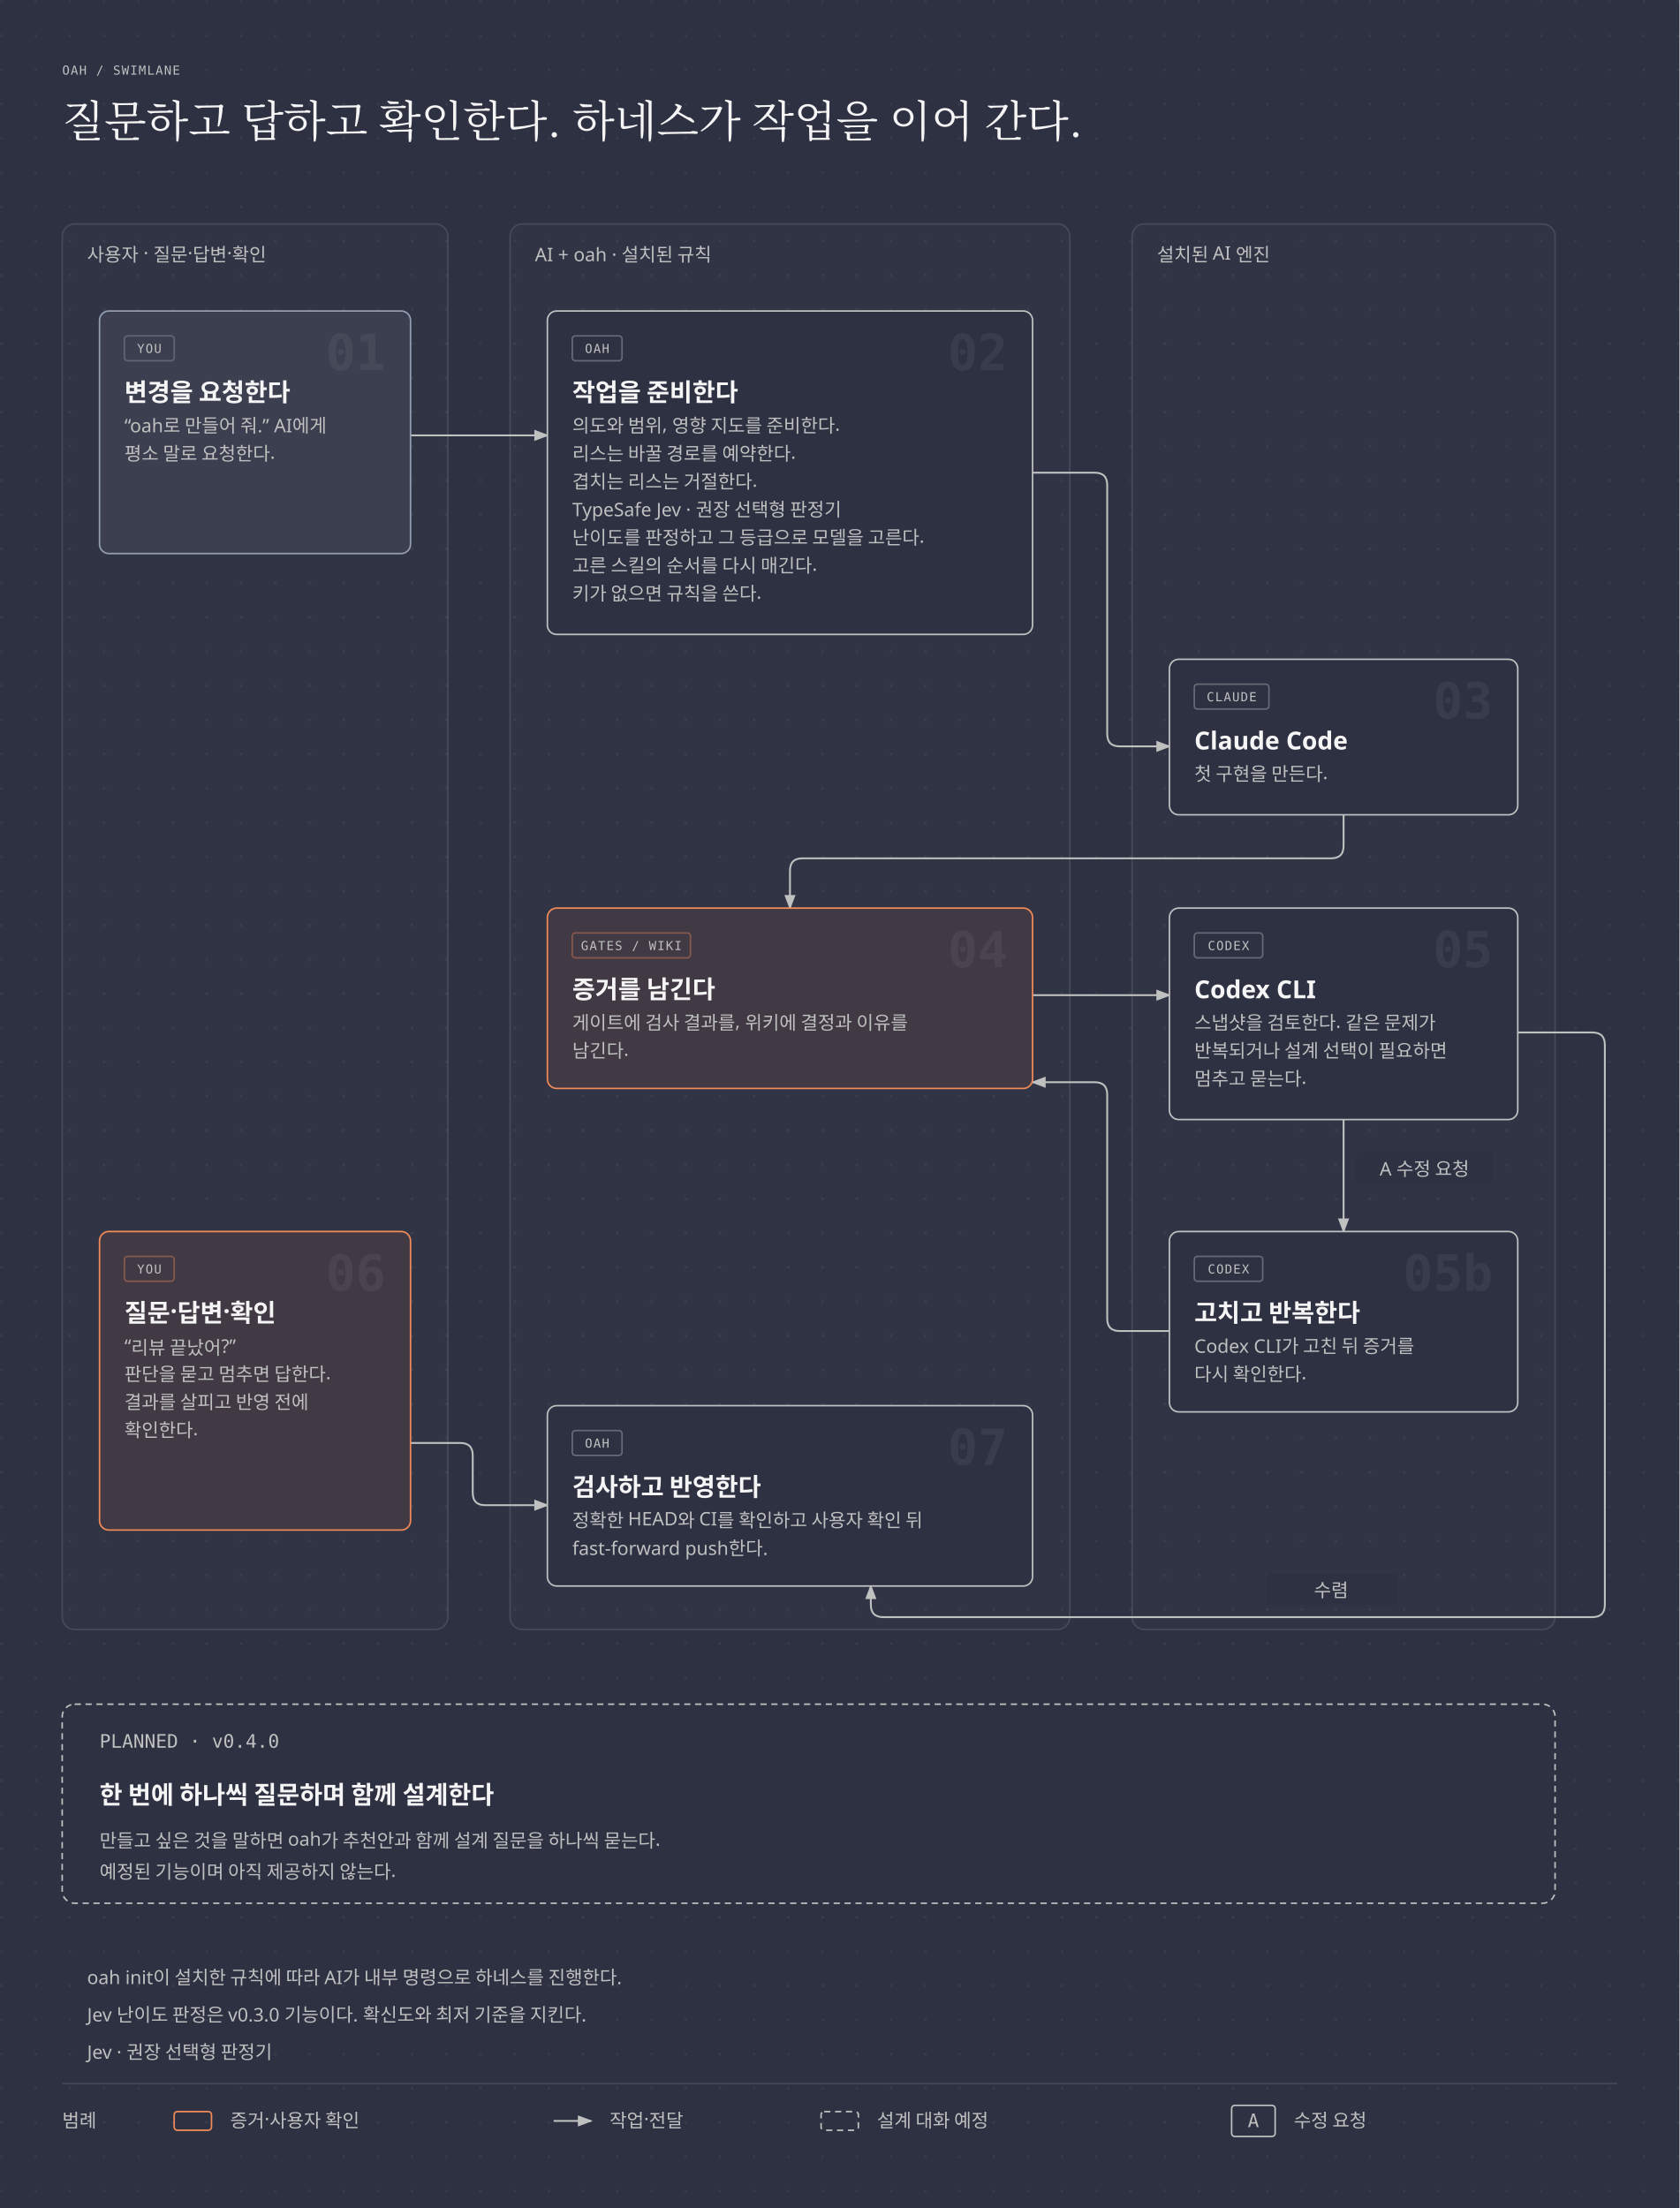
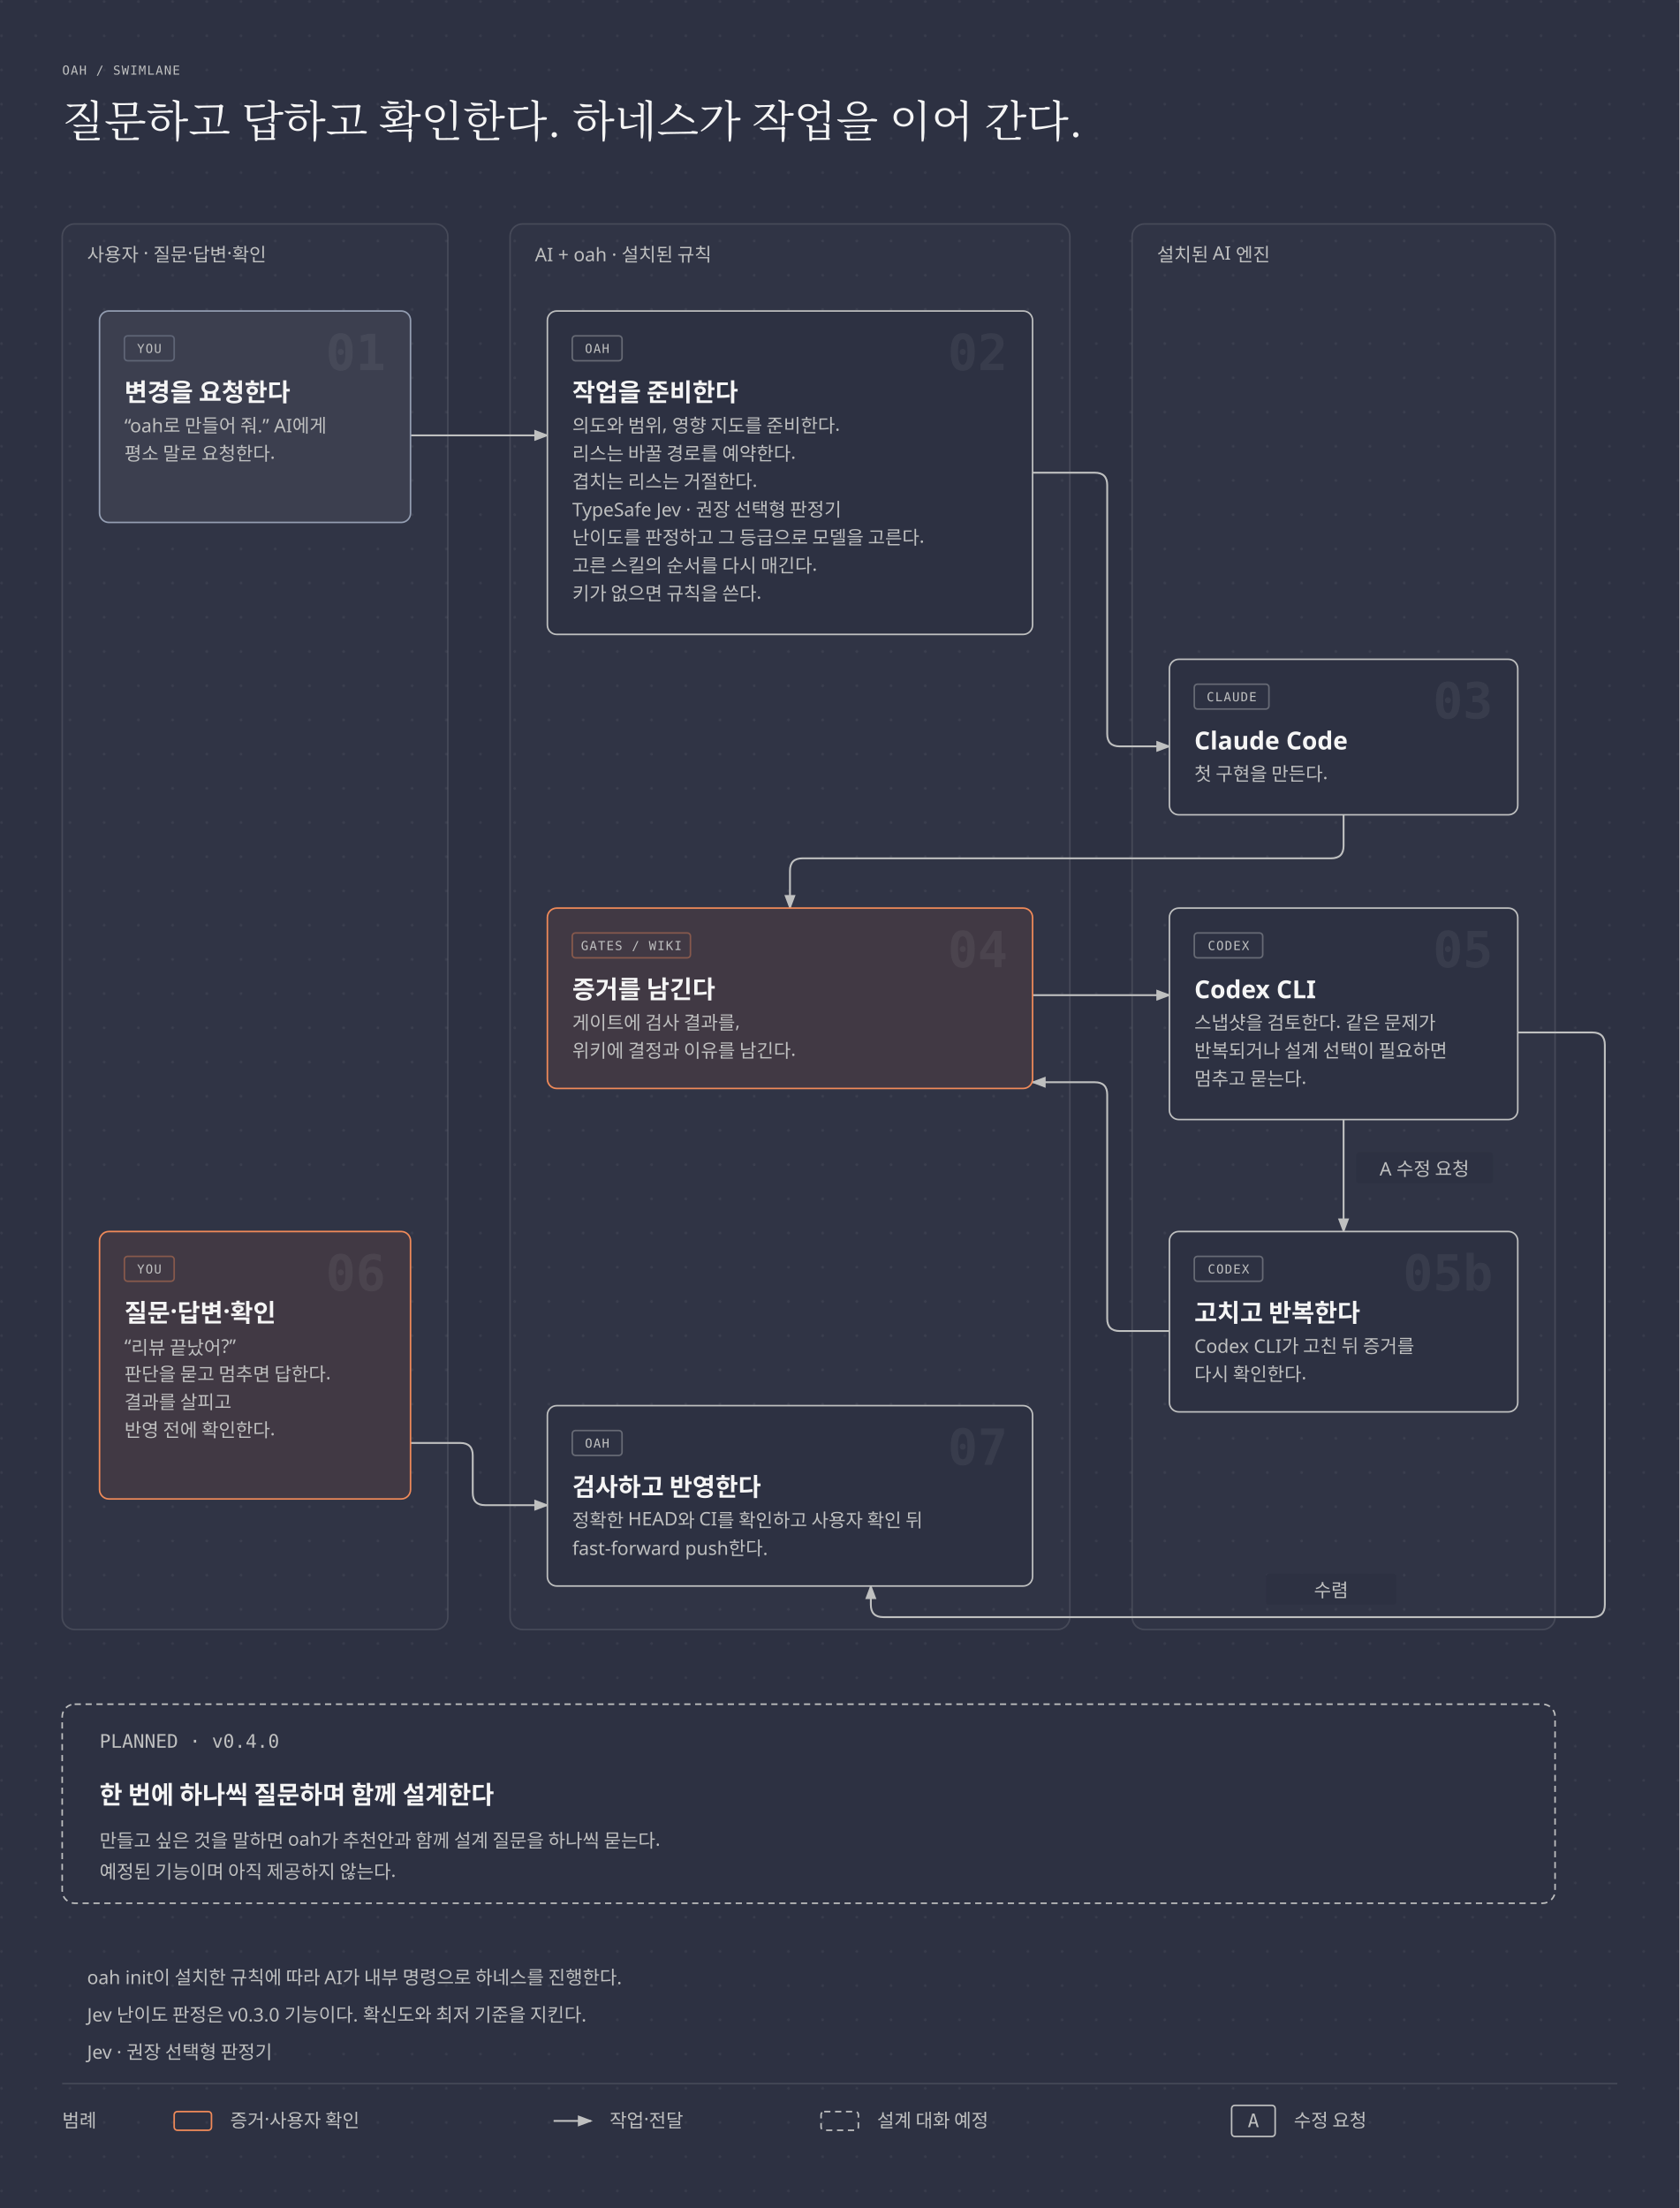
<svg xmlns="http://www.w3.org/2000/svg" viewBox="0 0 1080 1420" role="img" aria-labelledby="how-it-works-ko-dark-title how-it-works-ko-dark-desc" data-diagram-type="Swimlane" data-size="fit" id="how-it-works-ko-dark-root">
  <defs>
    <style>#how-it-works-ko-dark-root { font-family: "Geist", "Noto Sans KR", "Apple SD Gothic Neo", "Malgun Gothic", system-ui, sans-serif; color: #f5f5f5; }
      #how-it-works-ko-dark-root .diagram-container { width: 100%; overflow-x: auto; }
      #how-it-works-ko-dark-root text { font-family: "Geist", "Noto Sans KR", "Apple SD Gothic Neo", "Malgun Gothic", system-ui, sans-serif; fill: #f5f5f5; }
      #how-it-works-ko-dark-root .title { font-family: "Instrument Serif", "Noto Serif KR", "AppleMyungjo", "Batang", "Noto Serif CJK KR", serif; font-size: 28px; font-weight: 400; }
      #how-it-works-ko-dark-root .node { font-size: 16px; font-weight: 600; }
      #how-it-works-ko-dark-root .sub { font-family: "Geist", "Noto Sans KR", "Apple SD Gothic Neo", "Malgun Gothic", system-ui, sans-serif; font-size: 12px; font-weight: 400; fill: #bfc0c0; }
      #how-it-works-ko-dark-root .technical { font-family: "Geist Mono", ui-monospace, "SFMono-Regular", Consolas, monospace; }
      #how-it-works-ko-dark-root .label { font-size: 12px; font-family: "Geist Mono", ui-monospace, "SFMono-Regular", Consolas, monospace; font-weight: 400; fill: #bfc0c0; }
      #how-it-works-ko-dark-root .prose { font-size: 12px; font-weight: 400; fill: #bfc0c0; }
      #how-it-works-ko-dark-root .zone-label { font-size: 12px; font-family: "Geist", "Noto Sans KR", "Apple SD Gothic Neo", "Malgun Gothic", system-ui, sans-serif; font-weight: 500; fill: #bfc0c0; }
      #how-it-works-ko-dark-root .arrow-label { font-size: 12px; font-family: "Geist", "Noto Sans KR", "Apple SD Gothic Neo", "Malgun Gothic", system-ui, sans-serif; font-weight: 500; fill: #bfc0c0; }
      #how-it-works-ko-dark-root .tag { font-family: "Geist Mono", ui-monospace, "SFMono-Regular", Consolas, monospace; font-size: 8px; font-weight: 500; letter-spacing: .08em; fill: #bfc0c0; }
      #how-it-works-ko-dark-root .ghost { font-family: "Geist Mono", ui-monospace, "SFMono-Regular", Consolas, monospace; font-size: 32px; font-weight: 600; fill: #f5f5f5; opacity: .06; }
      @media print {
#how-it-works-ko-dark-root .diagram-container { overflow-x: visible; }
}</style>
    <pattern id="how-it-works-ko-dark-dots" width="22" height="22" patternUnits="userSpaceOnUse">
      <circle cx="1" cy="1" r="0.9" fill="#f5f5f5" fill-opacity=".10" />
    </pattern>
    <marker id="how-it-works-ko-dark-arrow" markerWidth="8" markerHeight="6" refX="7" refY="3" orient="auto">
      <polygon points="0 0, 8 3, 0 6" fill="#bfc0c0" />
    </marker>
    <marker id="how-it-works-ko-dark-arrow-accent" markerWidth="8" markerHeight="6" refX="7" refY="3" orient="auto">
      <polygon points="0 0, 8 3, 0 6" fill="#f08a59" />
    </marker>
    <marker id="how-it-works-ko-dark-arrow-link" markerWidth="8" markerHeight="6" refX="7" refY="3" orient="auto">
      <polygon points="0 0, 8 3, 0 6" fill="#739fdf" />
    </marker>
  </defs>
  <rect width="1080" height="1420" fill="#2d3142" />
  <rect width="1080" height="1420" fill="url(#how-it-works-ko-dark-dots)" opacity=".55" />
  <text x="40" y="48" class="tag" text-anchor="start">OAH / SWIMLANE</text>
  <text x="40" y="88" class="title" text-anchor="start">질문하고 답하고 확인한다. 하네스가 작업을 이어 간다.</text>
  <rect x="40" y="144" width="248" height="904" rx="8" fill="#f5f5f5" stroke="#f5f5f5" stroke-width="1" fill-opacity=".02" stroke-opacity=".12" />
  <text x="56" y="168" class="zone-label" text-anchor="start">사용자 · 질문·답변·확인</text>
  <rect x="328" y="144" width="360" height="904" rx="8" fill="#f5f5f5" stroke="#f5f5f5" stroke-width="1" fill-opacity=".02" stroke-opacity=".12" />
  <text x="344" y="168" class="zone-label" text-anchor="start">AI + oah · 설치된 규칙</text>
  <rect x="728" y="144" width="272" height="904" rx="8" fill="#f5f5f5" stroke="#f5f5f5" stroke-width="1" fill-opacity=".02" stroke-opacity=".12" />
  <text x="744" y="168" class="zone-label" text-anchor="start">설치된 AI 엔진</text>
  <rect x="40" y="1096" width="960" height="128" rx="8" fill="#2d3142" stroke="#bfc0c0" stroke-width="1" stroke-dasharray="4,3" />
  <text x="64" y="1124" class="label" text-anchor="start">PLANNED · v0.4.0</text>
  <text x="64" y="1160" class="node" text-anchor="start">한 번에 하나씩 질문하며 함께 설계한다</text>
  <text x="64" y="1188" class="prose" text-anchor="start">만들고 싶은 것을 말하면 oah가 추천안과 함께 설계 질문을 하나씩 묻는다.</text>
  <text x="64" y="1208" class="prose" text-anchor="start">예정된 기능이며 아직 제공하지 않는다.</text>
  <path d="M 264,280 L 352,280" data-edge-id="h1" data-from="request" data-to="prepare" data-label="" fill="none" stroke="#bfc0c0" stroke-width="1.2" marker-end="url(#how-it-works-ko-dark-arrow)" />
  <path d="M 664,304 L 704,304 Q 712,304 712,312 L 712,472 Q 712,480 720,480 L 752,480" data-edge-id="h2" data-from="prepare" data-to="build" data-label="" fill="none" stroke="#bfc0c0" stroke-width="1.2" marker-end="url(#how-it-works-ko-dark-arrow)" />
  <path d="M 864,524 L 864,544 Q 864,552 856,552 L 516,552 Q 508,552 508,560 L 508,584" data-edge-id="h3" data-from="build" data-to="evidence" data-label="" fill="none" stroke="#bfc0c0" stroke-width="1.2" marker-end="url(#how-it-works-ko-dark-arrow)" />
  <path d="M 664,640 L 752,640" data-edge-id="h4" data-from="evidence" data-to="review" data-label="" fill="none" stroke="#bfc0c0" stroke-width="1.2" marker-end="url(#how-it-works-ko-dark-arrow)" />
  <path d="M 864,720 L 864,792" data-edge-id="h5" data-from="review" data-to="fix" data-label="수정 요청" fill="none" stroke="#bfc0c0" stroke-width="1.2" marker-end="url(#how-it-works-ko-dark-arrow)" />
  <path d="M 752,856 L 720,856 Q 712,856 712,848 L 712,704 Q 712,696 704,696 L 664,696" data-edge-id="h6" data-from="fix" data-to="evidence" data-label="" fill="none" stroke="#bfc0c0" stroke-width="1.2" marker-end="url(#how-it-works-ko-dark-arrow)" />
  <path d="M 976,664 L 1024,664 Q 1032,664 1032,672 L 1032,1032 Q 1032,1040 1024,1040 L 568,1040 Q 560,1040 560,1032 L 560,1020" data-edge-id="h7" data-from="review" data-to="land" data-label="수렴" fill="none" stroke="#bfc0c0" stroke-width="1.2" marker-end="url(#how-it-works-ko-dark-arrow)" />
  <path d="M 264,928 L 296,928 Q 304,928 304,936 L 304,960 Q 304,968 312,968 L 352,968" data-edge-id="h8" data-from="confirm" data-to="land" data-label="" fill="none" stroke="#bfc0c0" stroke-width="1.2" marker-end="url(#how-it-works-ko-dark-arrow)" />
  <rect x="872" y="741" width="88" height="20" rx="2" fill="#2d3142" />
  <text x="916" y="756" class="arrow-label" text-anchor="middle">A 수정 요청</text>
  <rect x="814" y="1012" width="84" height="20" rx="2" fill="#2d3142" />
  <text x="856" y="1027" class="arrow-label" text-anchor="middle">수렴</text>
  <g data-node-id="request" data-source-label="변경을 요청한다 “oah로 만들어 줘.” AI에게 평소 말로 요청한다.">
-     <rect x="64" y="200" width="200" height="156" rx="6" fill="#2d3142" />
-     <rect x="64" y="200" width="200" height="156" rx="6" fill="#bfc0c0" stroke="#949eb2" stroke-width="1" fill-opacity=".10" />
+     <rect x="64" y="200" width="200" height="136" rx="6" fill="#2d3142" />
+     <rect x="64" y="200" width="200" height="136" rx="6" fill="#bfc0c0" stroke="#949eb2" stroke-width="1" fill-opacity=".10" />
    <g aria-hidden="true">
      <rect x="80" y="216" width="32" height="16" rx="2" fill="none" stroke="#949eb2" stroke-width="1" stroke-opacity=".4" />
      <text x="96" y="227" class="tag" text-anchor="middle">YOU</text>
      <text x="248" y="238" class="ghost" text-anchor="end">01</text>
    </g>
    <text x="80" y="258" class="node" text-anchor="start">변경을 요청한다</text>
    <text x="80" y="278" class="sub" text-anchor="start">“oah로 만들어 줘.” AI에게</text>
    <text x="80" y="296" class="sub" text-anchor="start">평소 말로 요청한다.</text>
  </g>
  <g data-node-id="prepare" data-source-label="작업을 준비한다 의도와 범위, 영향 지도를 준비한다. 리스는 바꿀 경로를 예약한다. 겹치는 리스는 거절한다. TypeSafe Jev · 권장 선택형 판정기 난이도를 판정하고 그 등급으로 모델을 고른다. 고른 스킬의 순서를 다시 매긴다. 키가 없으면 규칙을 쓴다.">
    <rect x="352" y="200" width="312" height="208" rx="6" fill="#2d3142" />
    <rect x="352" y="200" width="312" height="208" rx="6" fill="#2d3142" stroke="#bfc0c0" stroke-width="1" />
    <g aria-hidden="true">
      <rect x="368" y="216" width="32" height="16" rx="2" fill="none" stroke="#bfc0c0" stroke-width="1" stroke-opacity=".4" />
      <text x="384" y="227" class="tag" text-anchor="middle">OAH</text>
      <text x="648" y="238" class="ghost" text-anchor="end">02</text>
    </g>
    <text x="368" y="258" class="node" text-anchor="start">작업을 준비한다</text>
    <text x="368" y="278" class="sub" text-anchor="start">의도와 범위, 영향 지도를 준비한다.</text>
    <text x="368" y="296" class="sub" text-anchor="start">리스는 바꿀 경로를 예약한다.</text>
    <text x="368" y="314" class="sub" text-anchor="start">겹치는 리스는 거절한다.</text>
    <text x="368" y="332" class="sub" text-anchor="start">TypeSafe Jev · 권장 선택형 판정기</text>
    <text x="368" y="350" class="sub" text-anchor="start">난이도를 판정하고 그 등급으로 모델을 고른다.</text>
    <text x="368" y="368" class="sub" text-anchor="start">고른 스킬의 순서를 다시 매긴다.</text>
    <text x="368" y="386" class="sub" text-anchor="start">키가 없으면 규칙을 쓴다.</text>
  </g>
  <g data-node-id="build" data-source-label="Claude Code 첫 구현을 만든다.">
    <rect x="752" y="424" width="224" height="100" rx="6" fill="#2d3142" />
    <rect x="752" y="424" width="224" height="100" rx="6" fill="#2d3142" stroke="#bfc0c0" stroke-width="1" />
    <g aria-hidden="true">
      <rect x="768" y="440" width="48" height="16" rx="2" fill="none" stroke="#bfc0c0" stroke-width="1" stroke-opacity=".4" />
      <text x="792" y="451" class="tag" text-anchor="middle">CLAUDE</text>
      <text x="960" y="462" class="ghost" text-anchor="end">03</text>
    </g>
    <text x="768" y="482" class="node" text-anchor="start">Claude Code</text>
    <text x="768" y="502" class="sub" text-anchor="start">첫 구현을 만든다.</text>
  </g>
  <g data-node-id="evidence" data-source-label="증거를 남긴다 게이트에 검사 결과를, 위키에 결정과 이유를 남긴다.">
    <rect x="352" y="584" width="312" height="116" rx="6" fill="#2d3142" />
    <rect x="352" y="584" width="312" height="116" rx="6" fill="#f08a59" stroke="#f08a59" stroke-width="1" fill-opacity=".10" />
    <g aria-hidden="true">
      <rect x="368" y="600" width="76" height="16" rx="2" fill="none" stroke="#f08a59" stroke-width="1" stroke-opacity=".4" />
      <text x="406" y="611" class="tag" text-anchor="middle">GATES / WIKI</text>
      <text x="648" y="622" class="ghost" text-anchor="end">04</text>
    </g>
    <text x="368" y="642" class="node" text-anchor="start">증거를 남긴다</text>
-     <text x="368" y="662" class="sub" text-anchor="start">게이트에 검사 결과를, 위키에 결정과 이유를</text>
-     <text x="368" y="680" class="sub" text-anchor="start">남긴다.</text>
+     <text x="368" y="662" class="sub" text-anchor="start">게이트에 검사 결과를,</text>
+     <text x="368" y="680" class="sub" text-anchor="start">위키에 결정과 이유를 남긴다.</text>
  </g>
  <g data-node-id="review" data-source-label="Codex CLI 스냅샷을 검토한다. 같은 문제가 반복되거나 설계 선택이 필요하면 멈추고 묻는다.">
    <rect x="752" y="584" width="224" height="136" rx="6" fill="#2d3142" />
    <rect x="752" y="584" width="224" height="136" rx="6" fill="#2d3142" stroke="#bfc0c0" stroke-width="1" />
    <g aria-hidden="true">
      <rect x="768" y="600" width="44" height="16" rx="2" fill="none" stroke="#bfc0c0" stroke-width="1" stroke-opacity=".4" />
      <text x="790" y="611" class="tag" text-anchor="middle">CODEX</text>
      <text x="960" y="622" class="ghost" text-anchor="end">05</text>
    </g>
    <text x="768" y="642" class="node" text-anchor="start">Codex CLI</text>
    <text x="768" y="662" class="sub" text-anchor="start">스냅샷을 검토한다. 같은 문제가</text>
    <text x="768" y="680" class="sub" text-anchor="start">반복되거나 설계 선택이 필요하면</text>
    <text x="768" y="698" class="sub" text-anchor="start">멈추고 묻는다.</text>
  </g>
  <g data-node-id="fix" data-source-label="고치고 반복한다 Codex CLI가 고친 뒤 증거를 다시 확인한다.">
    <rect x="752" y="792" width="224" height="116" rx="6" fill="#2d3142" />
    <rect x="752" y="792" width="224" height="116" rx="6" fill="#2d3142" stroke="#bfc0c0" stroke-width="1" />
    <g aria-hidden="true">
      <rect x="768" y="808" width="44" height="16" rx="2" fill="none" stroke="#bfc0c0" stroke-width="1" stroke-opacity=".4" />
      <text x="790" y="819" class="tag" text-anchor="middle">CODEX</text>
      <text x="960" y="830" class="ghost" text-anchor="end">05b</text>
    </g>
    <text x="768" y="850" class="node" text-anchor="start">고치고 반복한다</text>
    <text x="768" y="870" class="sub" text-anchor="start">Codex CLI가 고친 뒤 증거를</text>
    <text x="768" y="888" class="sub" text-anchor="start">다시 확인한다.</text>
  </g>
  <g data-node-id="confirm" data-source-label="질문·답변·확인 “리뷰 끝났어?” 판단을 묻고 멈추면 답한다. 결과를 살피고 반영 전에 확인한다.">
-     <rect x="64" y="792" width="200" height="192" rx="6" fill="#2d3142" />
-     <rect x="64" y="792" width="200" height="192" rx="6" fill="#f08a59" stroke="#f08a59" stroke-width="1" fill-opacity=".10" />
+     <rect x="64" y="792" width="200" height="172" rx="6" fill="#2d3142" />
+     <rect x="64" y="792" width="200" height="172" rx="6" fill="#f08a59" stroke="#f08a59" stroke-width="1" fill-opacity=".10" />
    <g aria-hidden="true">
      <rect x="80" y="808" width="32" height="16" rx="2" fill="none" stroke="#f08a59" stroke-width="1" stroke-opacity=".4" />
      <text x="96" y="819" class="tag" text-anchor="middle">YOU</text>
      <text x="248" y="830" class="ghost" text-anchor="end">06</text>
    </g>
    <text x="80" y="850" class="node" text-anchor="start">질문·답변·확인</text>
    <text x="80" y="870" class="sub" text-anchor="start">“리뷰 끝났어?”</text>
    <text x="80" y="888" class="sub" text-anchor="start">판단을 묻고 멈추면 답한다.</text>
-     <text x="80" y="906" class="sub" text-anchor="start">결과를 살피고 반영 전에</text>
-     <text x="80" y="924" class="sub" text-anchor="start">확인한다.</text>
+     <text x="80" y="906" class="sub" text-anchor="start">결과를 살피고</text>
+     <text x="80" y="924" class="sub" text-anchor="start">반영 전에 확인한다.</text>
  </g>
  <g data-node-id="land" data-source-label="검사하고 반영한다 정확한 HEAD와 CI를 확인하고 사용자 확인 뒤 fast-forward push한다.">
    <rect x="352" y="904" width="312" height="116" rx="6" fill="#2d3142" />
    <rect x="352" y="904" width="312" height="116" rx="6" fill="#2d3142" stroke="#bfc0c0" stroke-width="1" />
    <g aria-hidden="true">
      <rect x="368" y="920" width="32" height="16" rx="2" fill="none" stroke="#bfc0c0" stroke-width="1" stroke-opacity=".4" />
      <text x="384" y="931" class="tag" text-anchor="middle">OAH</text>
      <text x="648" y="942" class="ghost" text-anchor="end">07</text>
    </g>
    <text x="368" y="962" class="node" text-anchor="start">검사하고 반영한다</text>
    <text x="368" y="982" class="sub" text-anchor="start">정확한 HEAD와 CI를 확인하고 사용자 확인 뒤</text>
    <text x="368" y="1000" class="sub" text-anchor="start">fast-forward push한다.</text>
  </g>
  <text x="56" y="1276" class="prose" text-anchor="start">oah init이 설치한 규칙에 따라 AI가 내부 명령으로 하네스를 진행한다.</text>
  <text x="56" y="1300" class="prose" text-anchor="start">Jev 난이도 판정은 v0.3.0 기능이다. 확신도와 최저 기준을 지킨다.</text>
  <line x1="40" y1="1340" x2="1040" y2="1340" stroke="#f5f5f5" stroke-opacity=".12" />
  <text x="40" y="1368" class="zone-label" text-anchor="start">범례</text>
  <rect x="112" y="1358" width="24" height="12" rx="2" fill="none" stroke="#f08a59" stroke-width="1" />
  <text x="148" y="1368" class="prose" text-anchor="start">증거·사용자 확인</text>
  <path d="M 356,1364 h 24" fill="none" stroke="#bfc0c0" stroke-width="1.2" marker-end="url(#how-it-works-ko-dark-arrow)" />
  <text x="392" y="1368" class="prose" text-anchor="start">작업·전달</text>
  <rect x="528" y="1358" width="24" height="12" rx="2" fill="none" stroke="#bfc0c0" stroke-width="1" stroke-dasharray="4,3" />
  <text x="564" y="1368" class="prose" text-anchor="start">설계 대화 예정</text>
  <rect x="792" y="1354" width="28" height="20" rx="2" fill="#2d3142" stroke="#bfc0c0" stroke-width="1" />
  <text x="806" y="1368" class="label" text-anchor="middle">A</text>
  <text x="832" y="1368" class="prose" text-anchor="start">수정 요청</text>
  <text x="56" y="1324" class="prose" text-anchor="start">Jev · 권장 선택형 판정기</text>
</svg>
